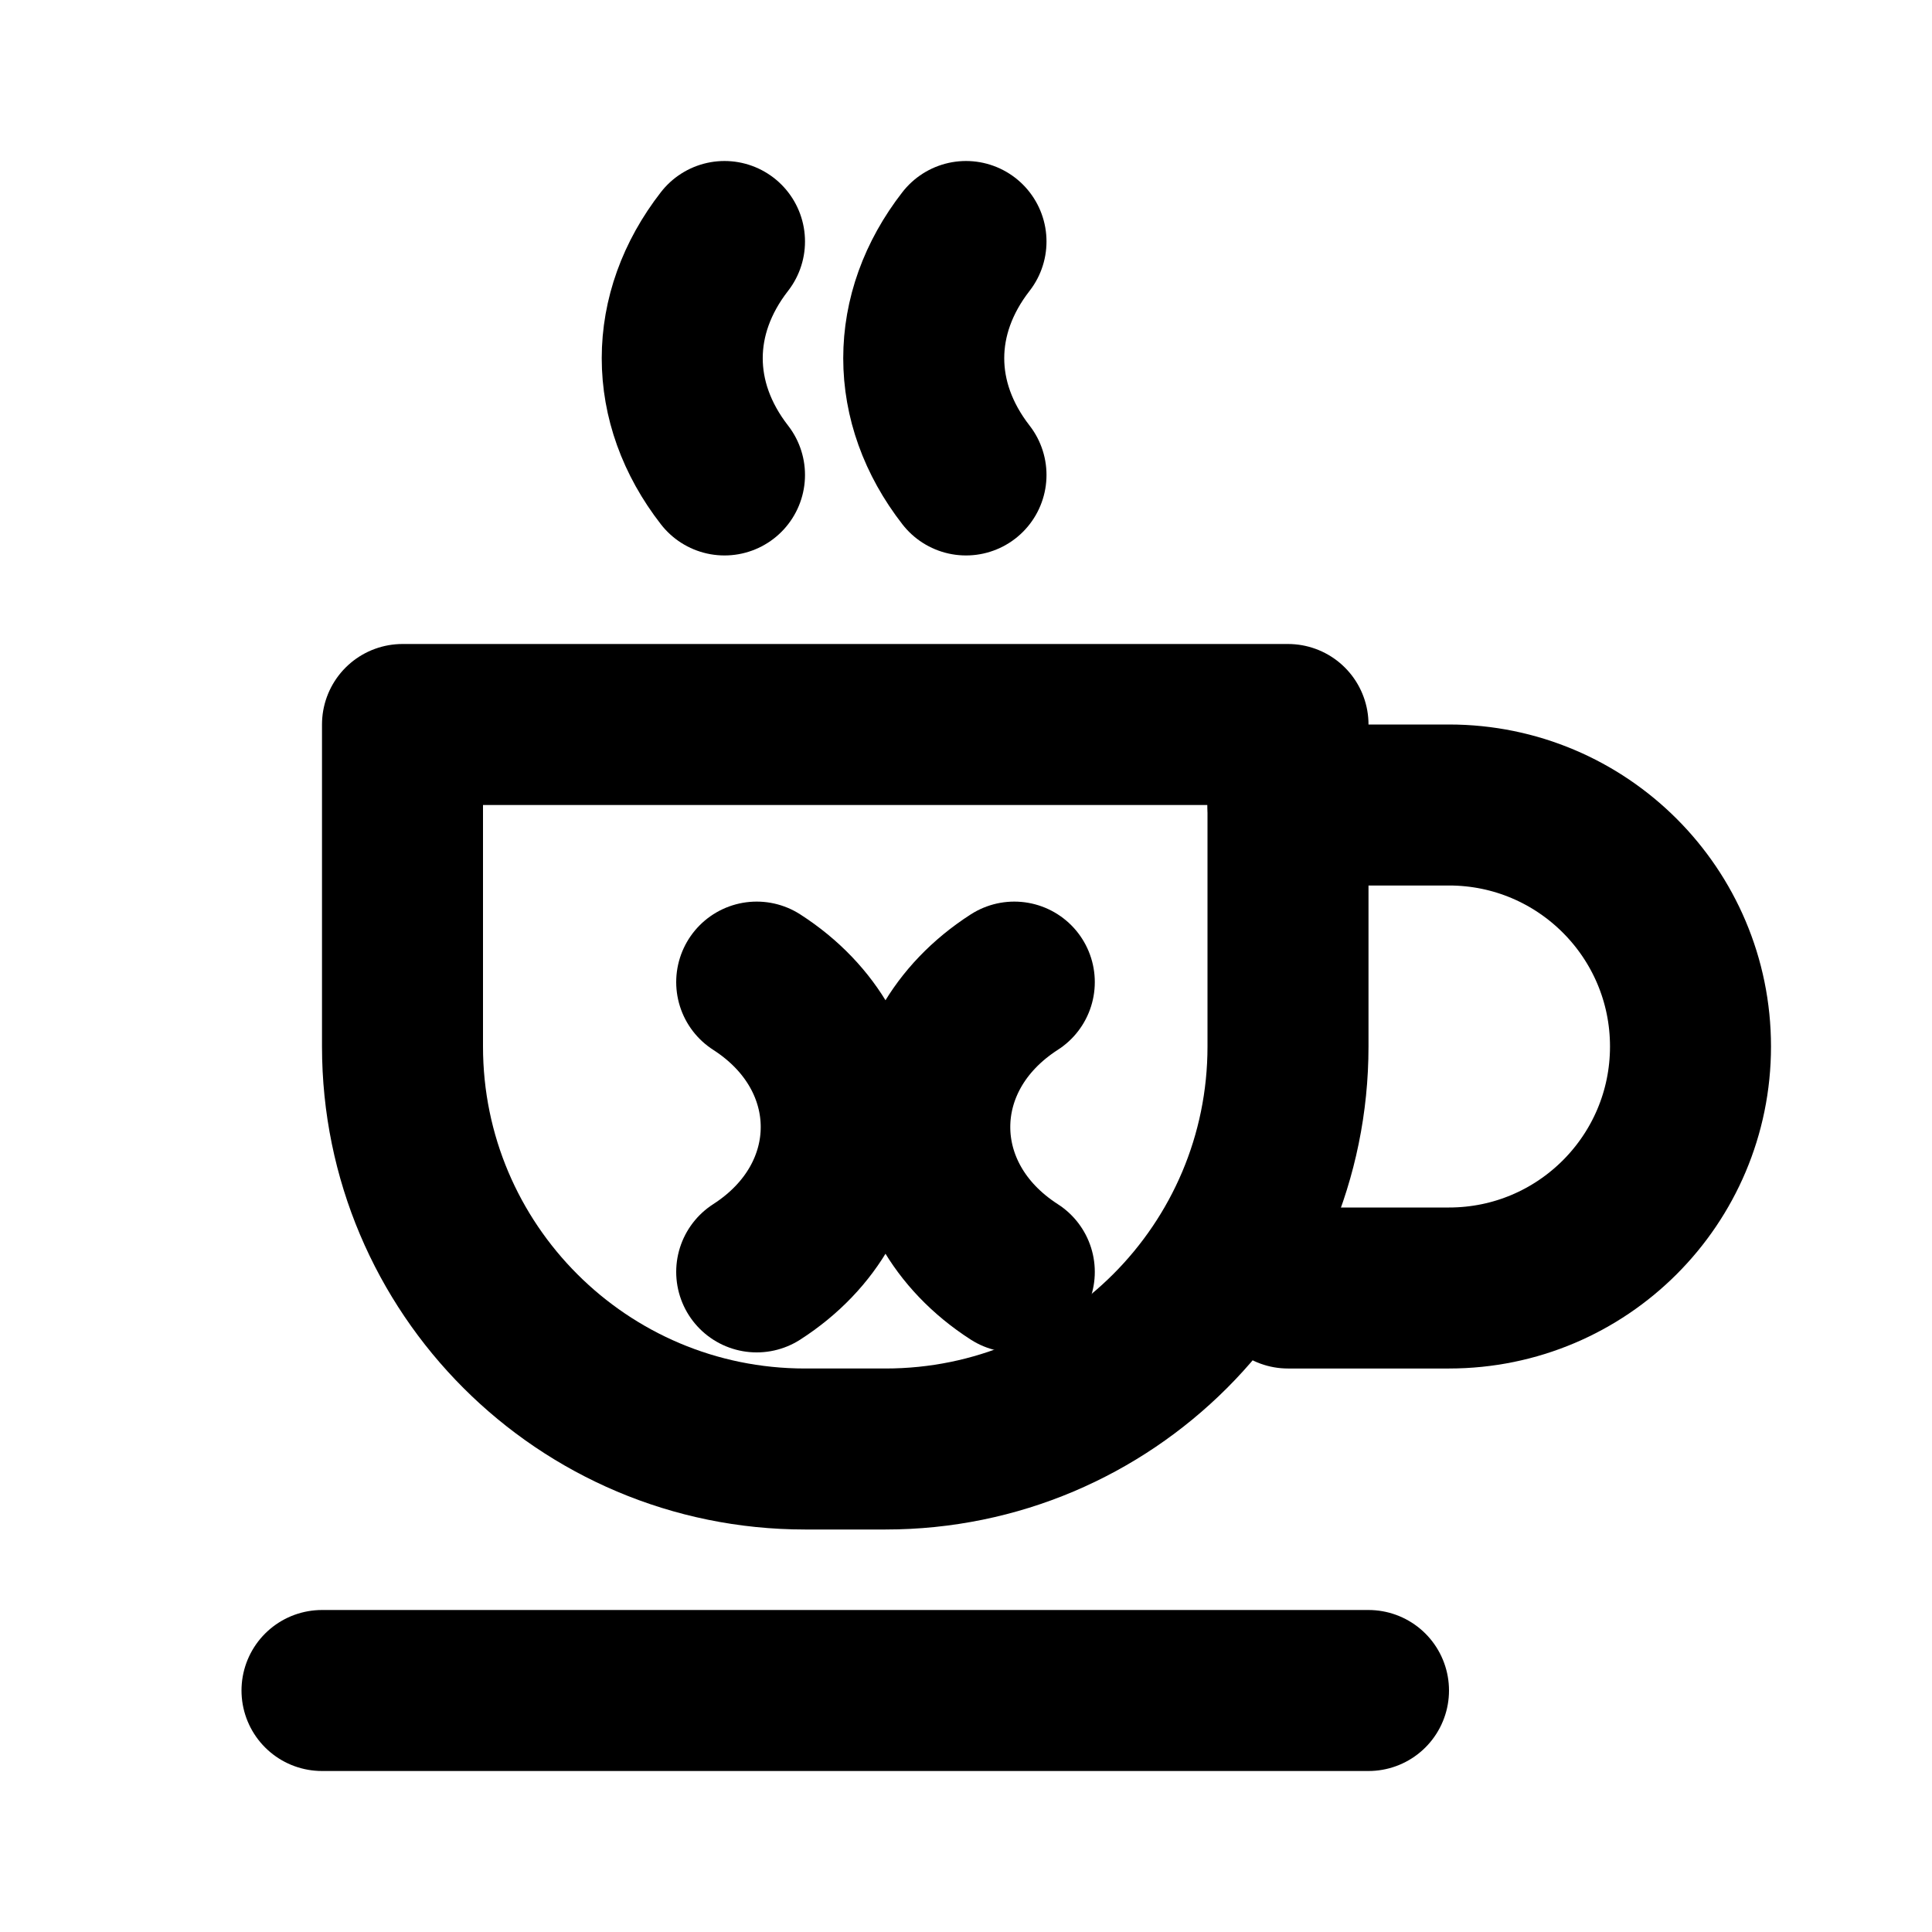
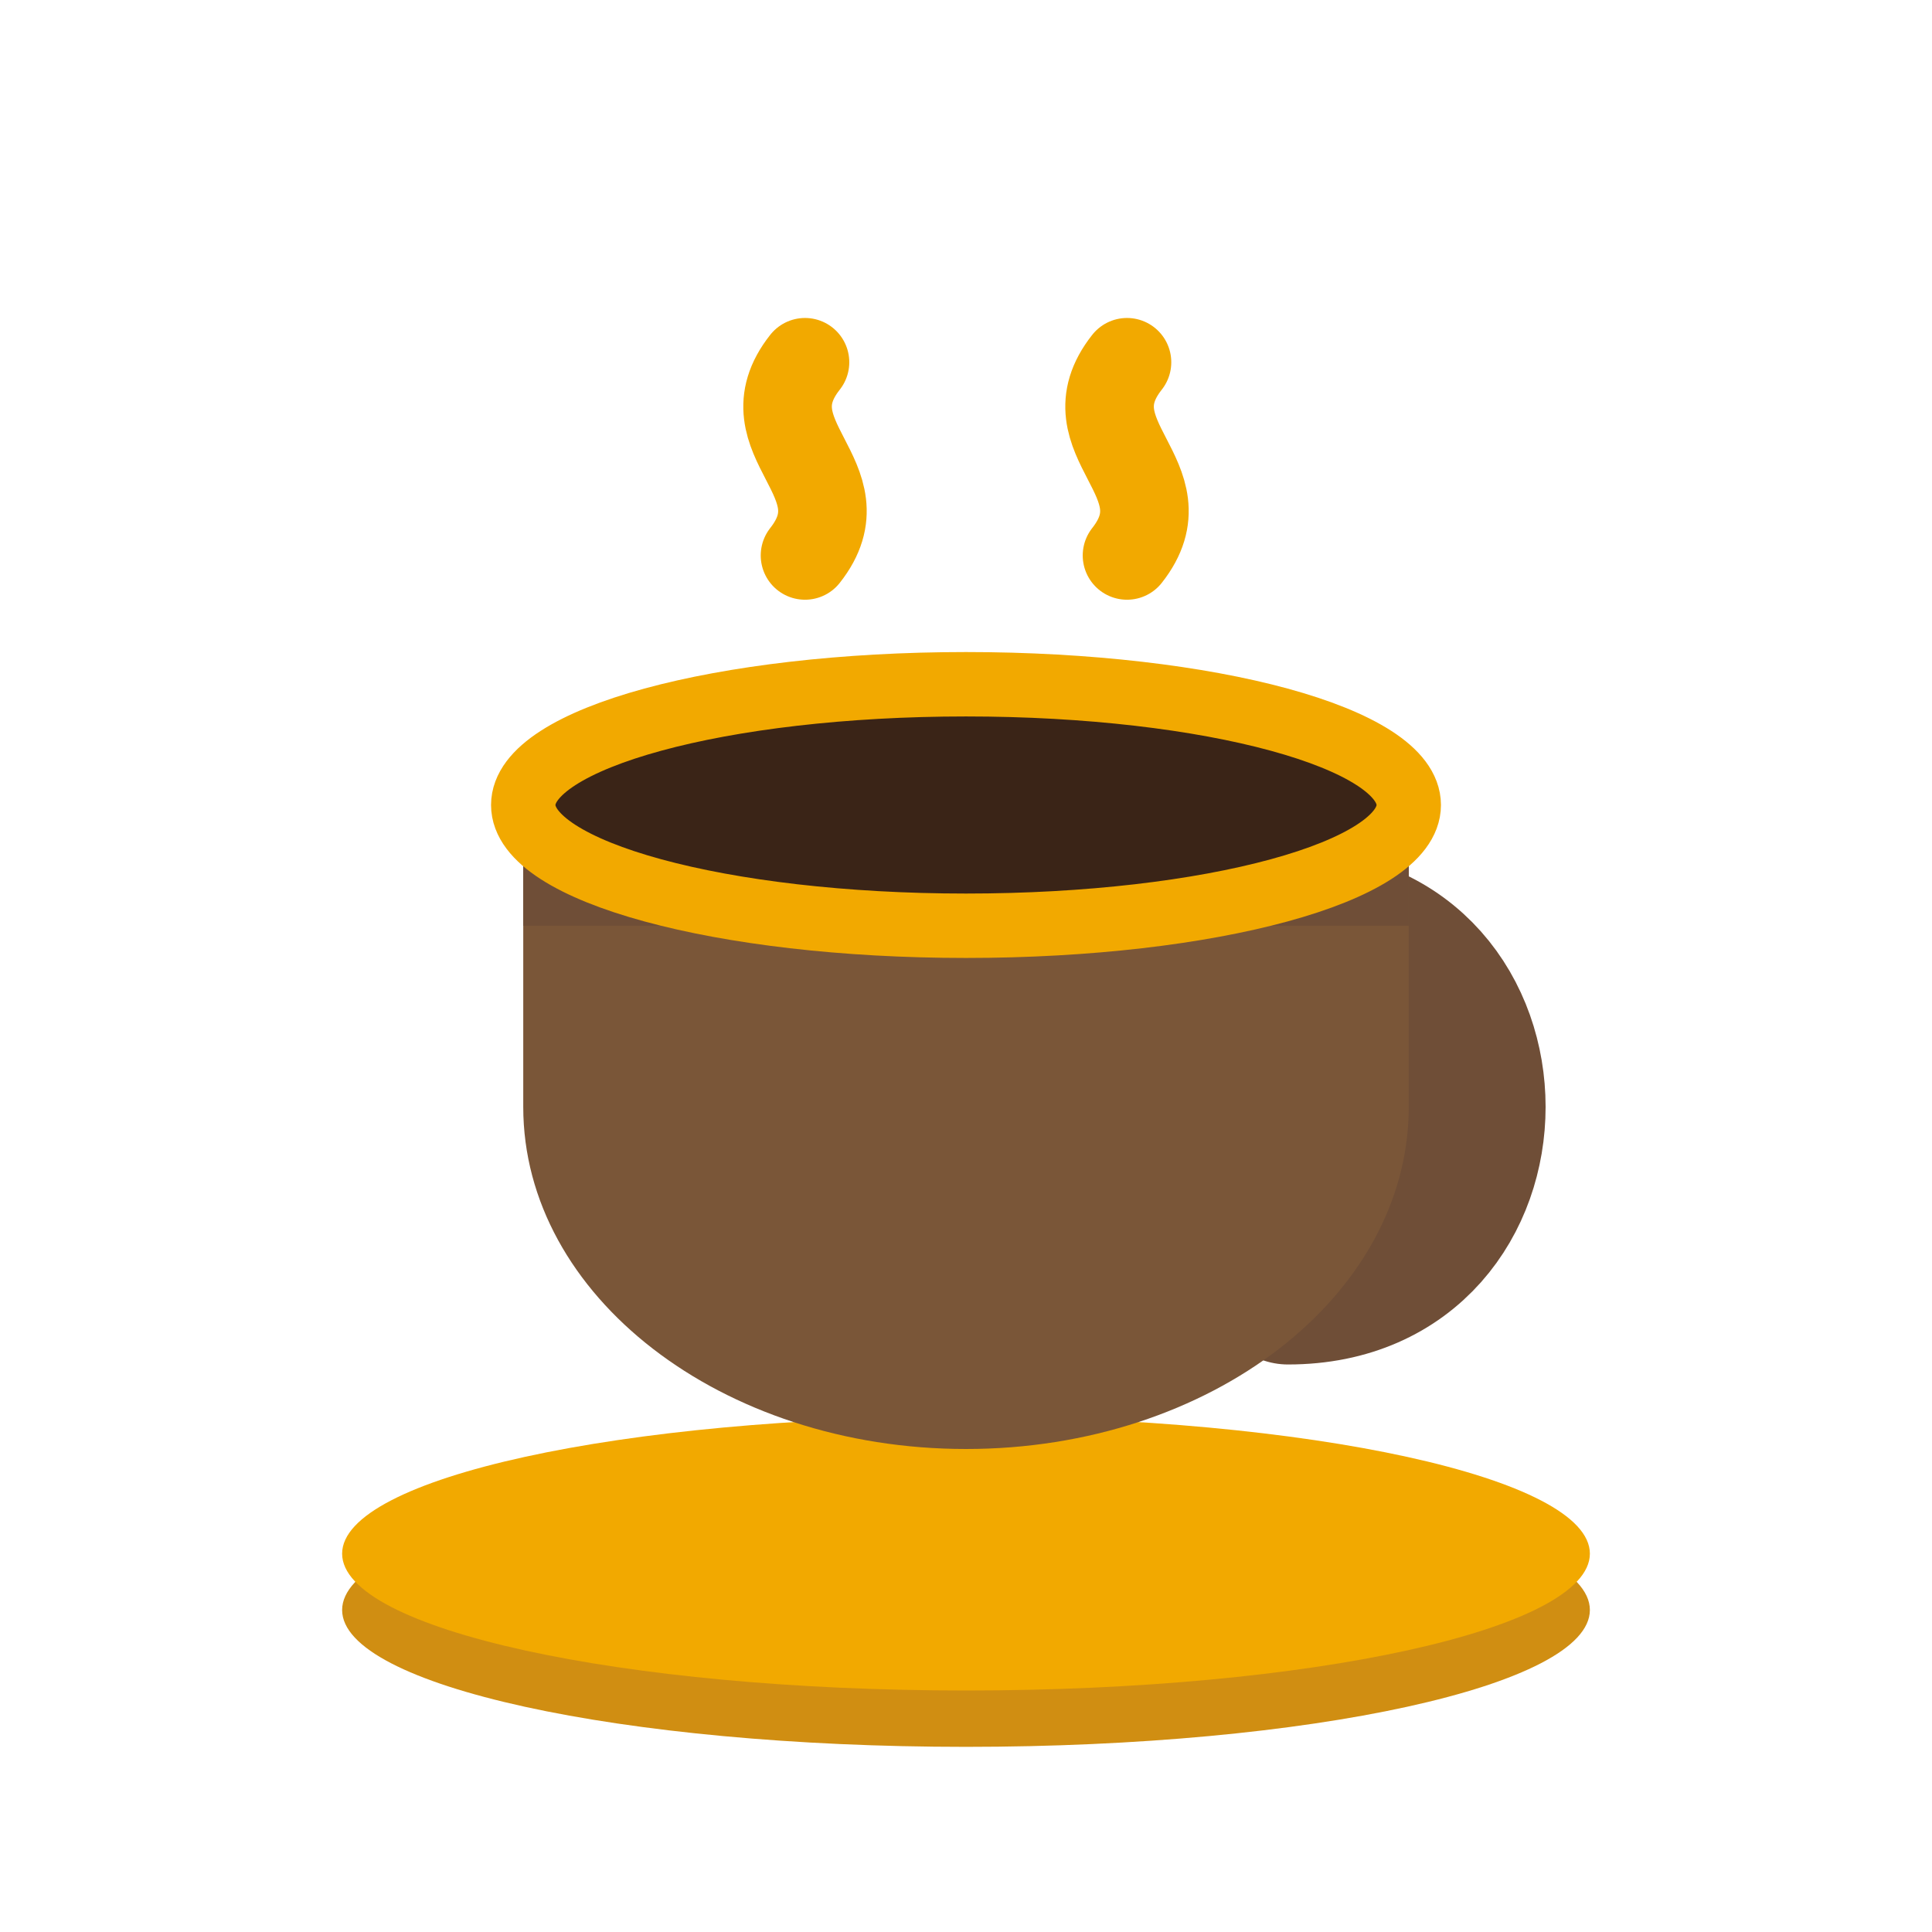
- <svg xmlns="http://www.w3.org/2000/svg" width="24" height="24" viewBox="0 0 24 24" fill="none" stroke="currentColor" stroke-width="2" stroke-linecap="round" stroke-linejoin="round" aria-label="barako">
-   <path d="M5 9h11v4a5 5 0 0 1-5 5H10a5 5 0 0 1-5-5z" />
-   <path d="M16 10h2a3 3 0 0 1 0 6h-2" />
-   <path d="M4 21h13" />
-   <path d="M9 3c-.7.9-.7 2 0 2.9m3-2.9c-.7.9-.7 2 0 2.9" />
-   <path d="M9.4 12.2c1.4.9 1.4 2.7 0 3.6m3.2-3.6c-1.4.9-1.4 2.7 0 3.6" />
+ <svg xmlns="http://www.w3.org/2000/svg" width="48" height="48" viewBox="0 0 48 48" fill="none" aria-label="barako">
+   <ellipse cx="24" cy="40" rx="15.5" ry="3.4" fill="#D08E12" />
+   <ellipse cx="24" cy="38.6" rx="15.5" ry="3.4" fill="#F2A900" />
+   <path d="M32 23c6 0 6 9 0 9" stroke="#6F4E37" stroke-width="3.8" stroke-linecap="round" fill="none" />
+   <path d="M13 20h22v7.5a11 8.5 0 0 1-22 0z" fill="#7A5638" />
+   <path d="M13 20h22v3H13z" fill="#6F4E37" />
+   <ellipse cx="24" cy="20" rx="11" ry="3" fill="#3A2417" />
+   <ellipse cx="24" cy="20" rx="11" ry="3" stroke="#F2A900" stroke-width="1.6" fill="none" />
+   <g stroke="#F2A900" stroke-width="2.2" stroke-linecap="round">
+     <path d="M20 9c-1.5 1.9 1.5 2.9 0 4.8" />
+     <path d="M28 9c-1.5 1.9 1.5 2.9 0 4.8" />
+   </g>
</svg>
